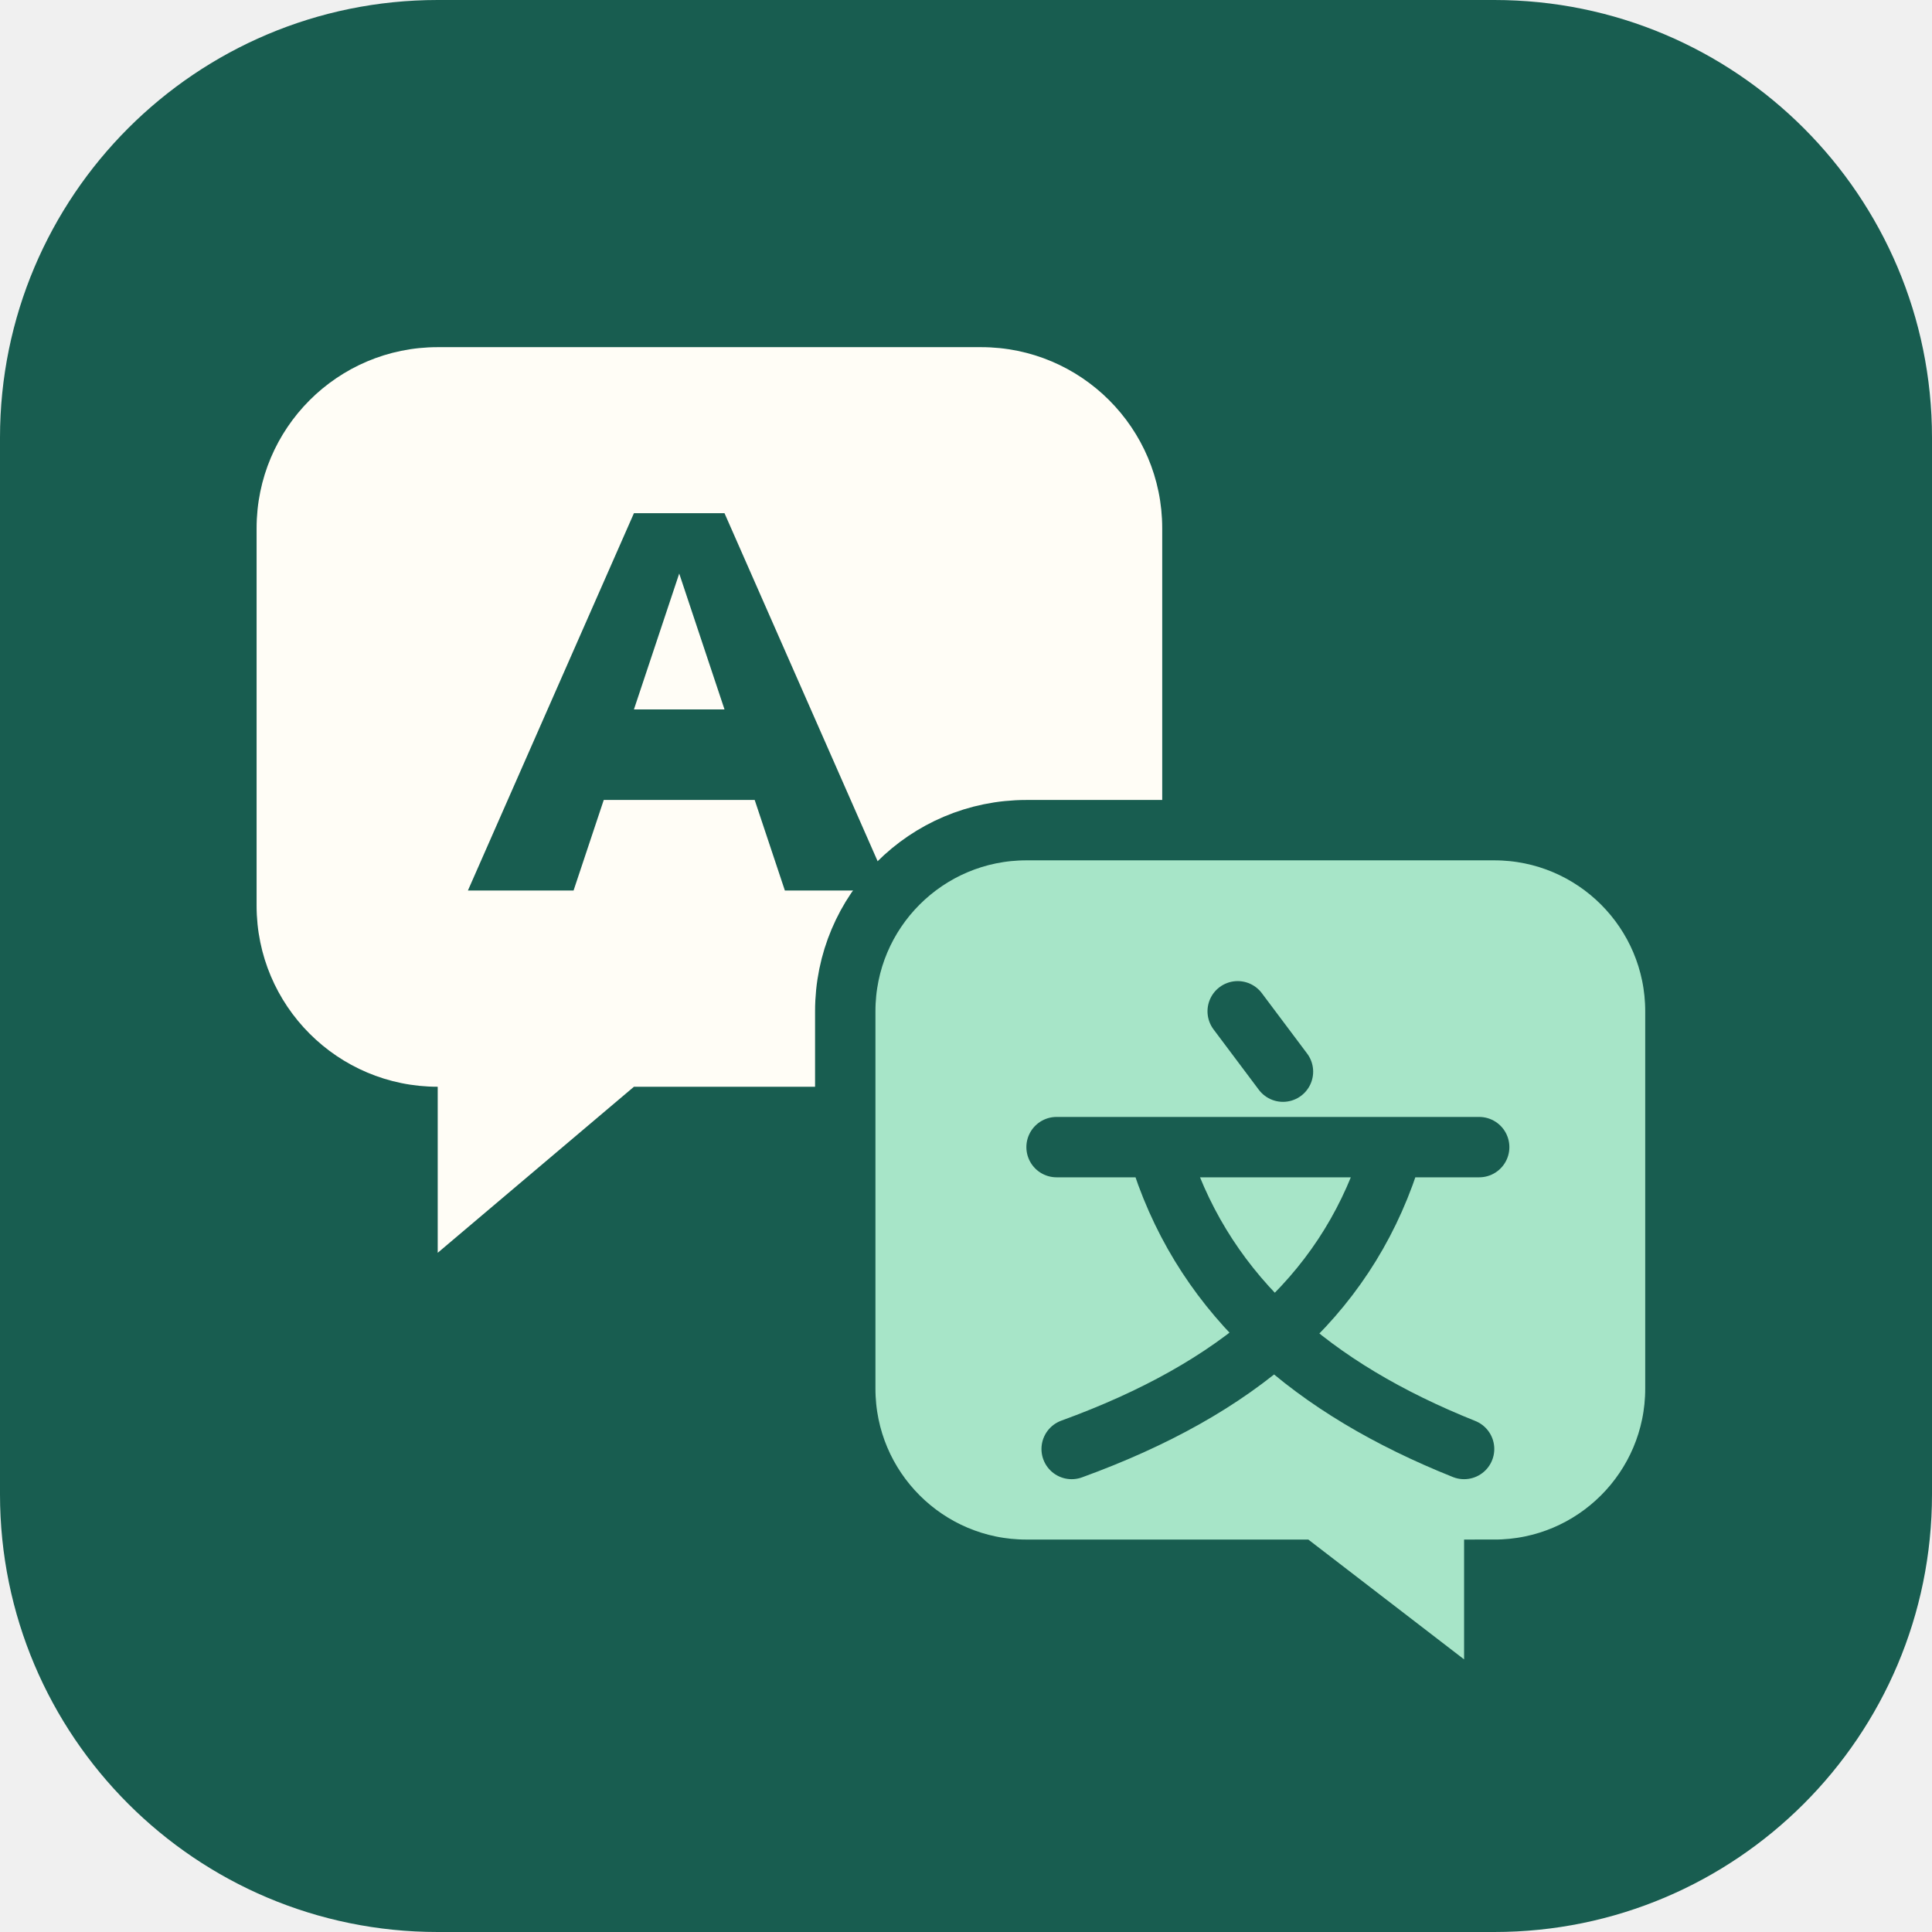
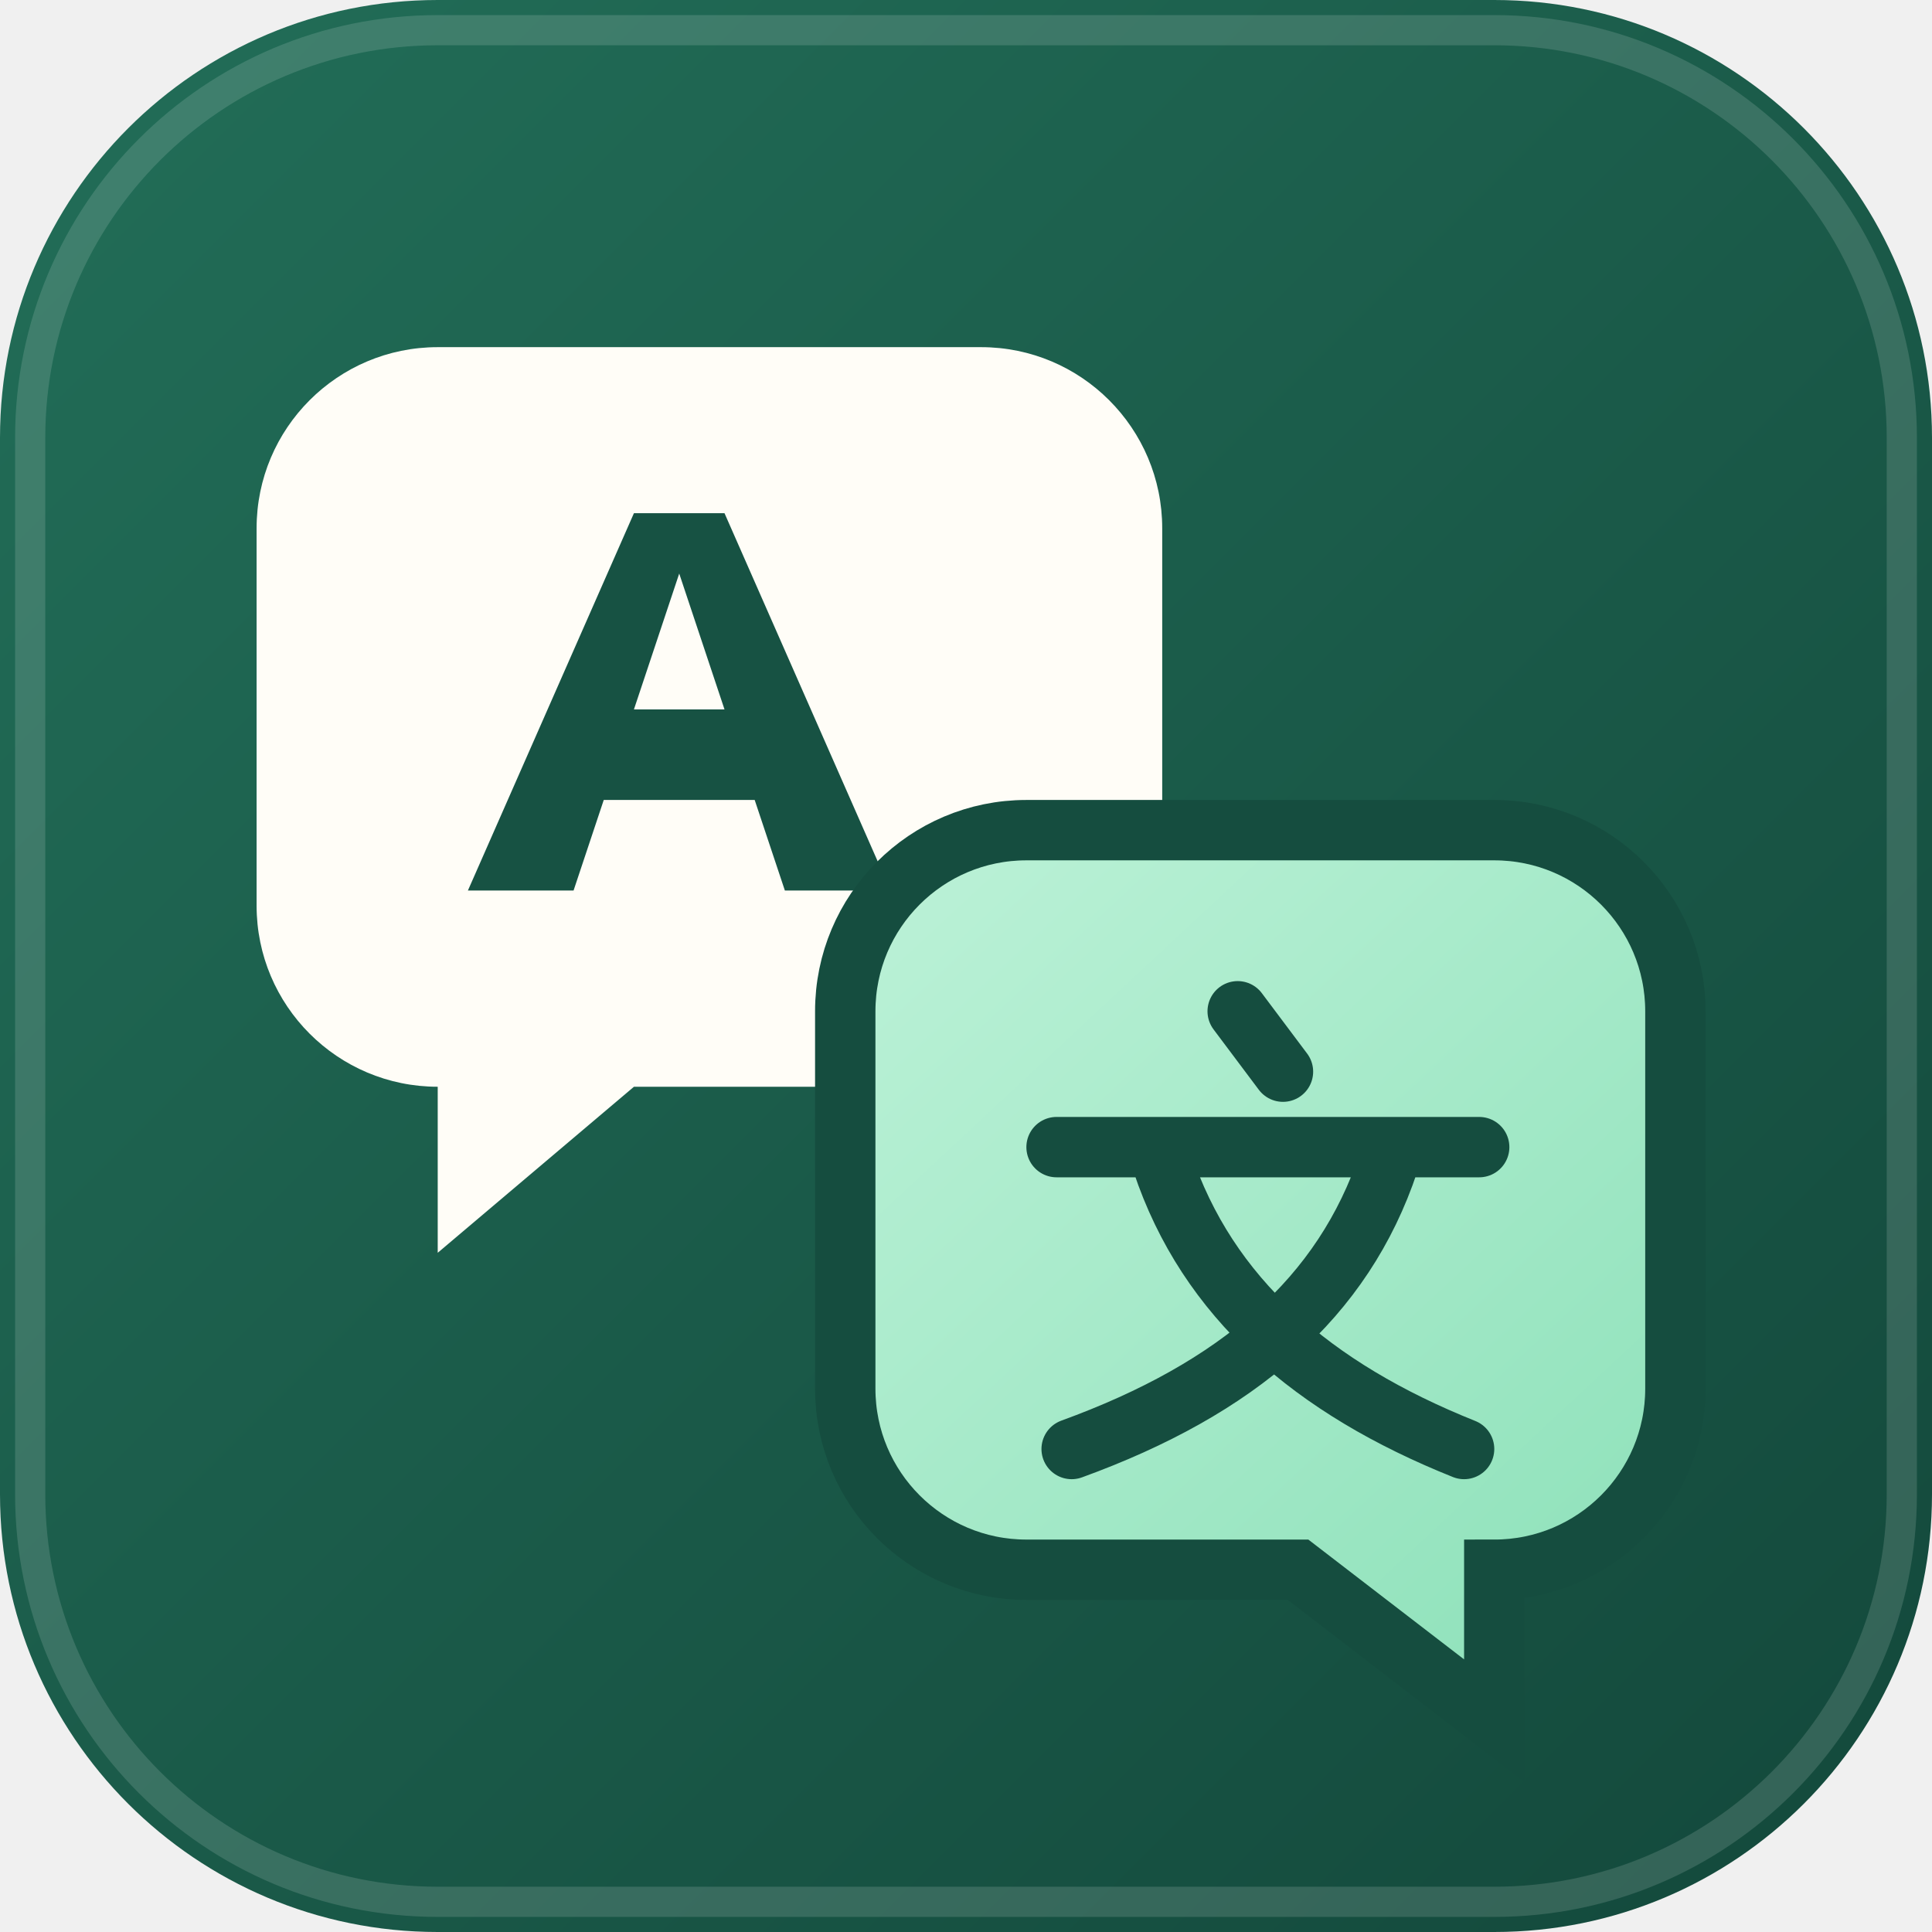
<svg xmlns="http://www.w3.org/2000/svg" width="128" height="128" viewBox="0 0 128 128">
-   <rect width="128" height="128" rx="29" fill="#185d50" />
-   <path d="M29 23h36a12 12 0 0 1 12 12v25a12 12 0 0 1-12 12H42L29 83V72a12 12 0 0 1-12-12V35a12 12 0 0 1 12-12Z" fill="#fffdf6" />
-   <path d="m31 59 11-25h6l11 25h-7l-2-6H40l-2 6Zm11-12h6l-3-9Z" fill="#185d50" />
-   <path d="M68 55h31a12 12 0 0 1 12 12v25a12 12 0 0 1-12 12v10l-13-10H68a12 12 0 0 1-12-12V67a12 12 0 0 1 12-12Z" fill="#a7e5c8" stroke="#185d50" stroke-width="4" />
-   <g fill="none" stroke="#185d50" stroke-width="4" stroke-linecap="round" stroke-linejoin="round">
+   <defs>
+     <linearGradient id="bg" x1="0" y1="0" x2="128" y2="128" gradientUnits="userSpaceOnUse">
+       <stop offset="0" stop-color="#226e58" />
+       <stop offset="1" stop-color="#13483b" />
+     </linearGradient>
+     <linearGradient id="mint" x1="56" y1="55" x2="111" y2="114" gradientUnits="userSpaceOnUse">
+       <stop offset="0" stop-color="#bdf2d8" />
+       <stop offset="1" stop-color="#8be0b8" />
+     </linearGradient>
+   </defs>
+   <rect width="128" height="128" rx="29" fill="url(#bg)" />
+   <rect x="2" y="2" width="124" height="124" rx="27" fill="none" stroke="#ffffff" stroke-opacity=".14" stroke-width="2" />
+   <path d="M29 23h36a12 12 0 0 1 12 12v25a12 12 0 0 1-12 12H42L29 83V72a12 12 0 0 1-12-12V35a12 12 0 0 1 12-12Z" fill="#fffdf7" />
+   <path d="m31 59 11-25h6l11 25h-7l-2-6H40l-2 6Zm11-12h6l-3-9Z" fill="#175243" />
+   <path d="M68 55h31a12 12 0 0 1 12 12v25a12 12 0 0 1-12 12v10l-13-10H68a12 12 0 0 1-12-12V67a12 12 0 0 1 12-12Z" fill="url(#mint)" stroke="#154d3f" stroke-width="4" />
+   <g fill="none" stroke="#154d3f" stroke-width="4" stroke-linecap="round" stroke-linejoin="round">
    <path d="m82 67 3 4M70 76h28M77 77c3 9 10 15 20 19M92 77c-3 9-10 15-21 19" />
  </g>
</svg>
